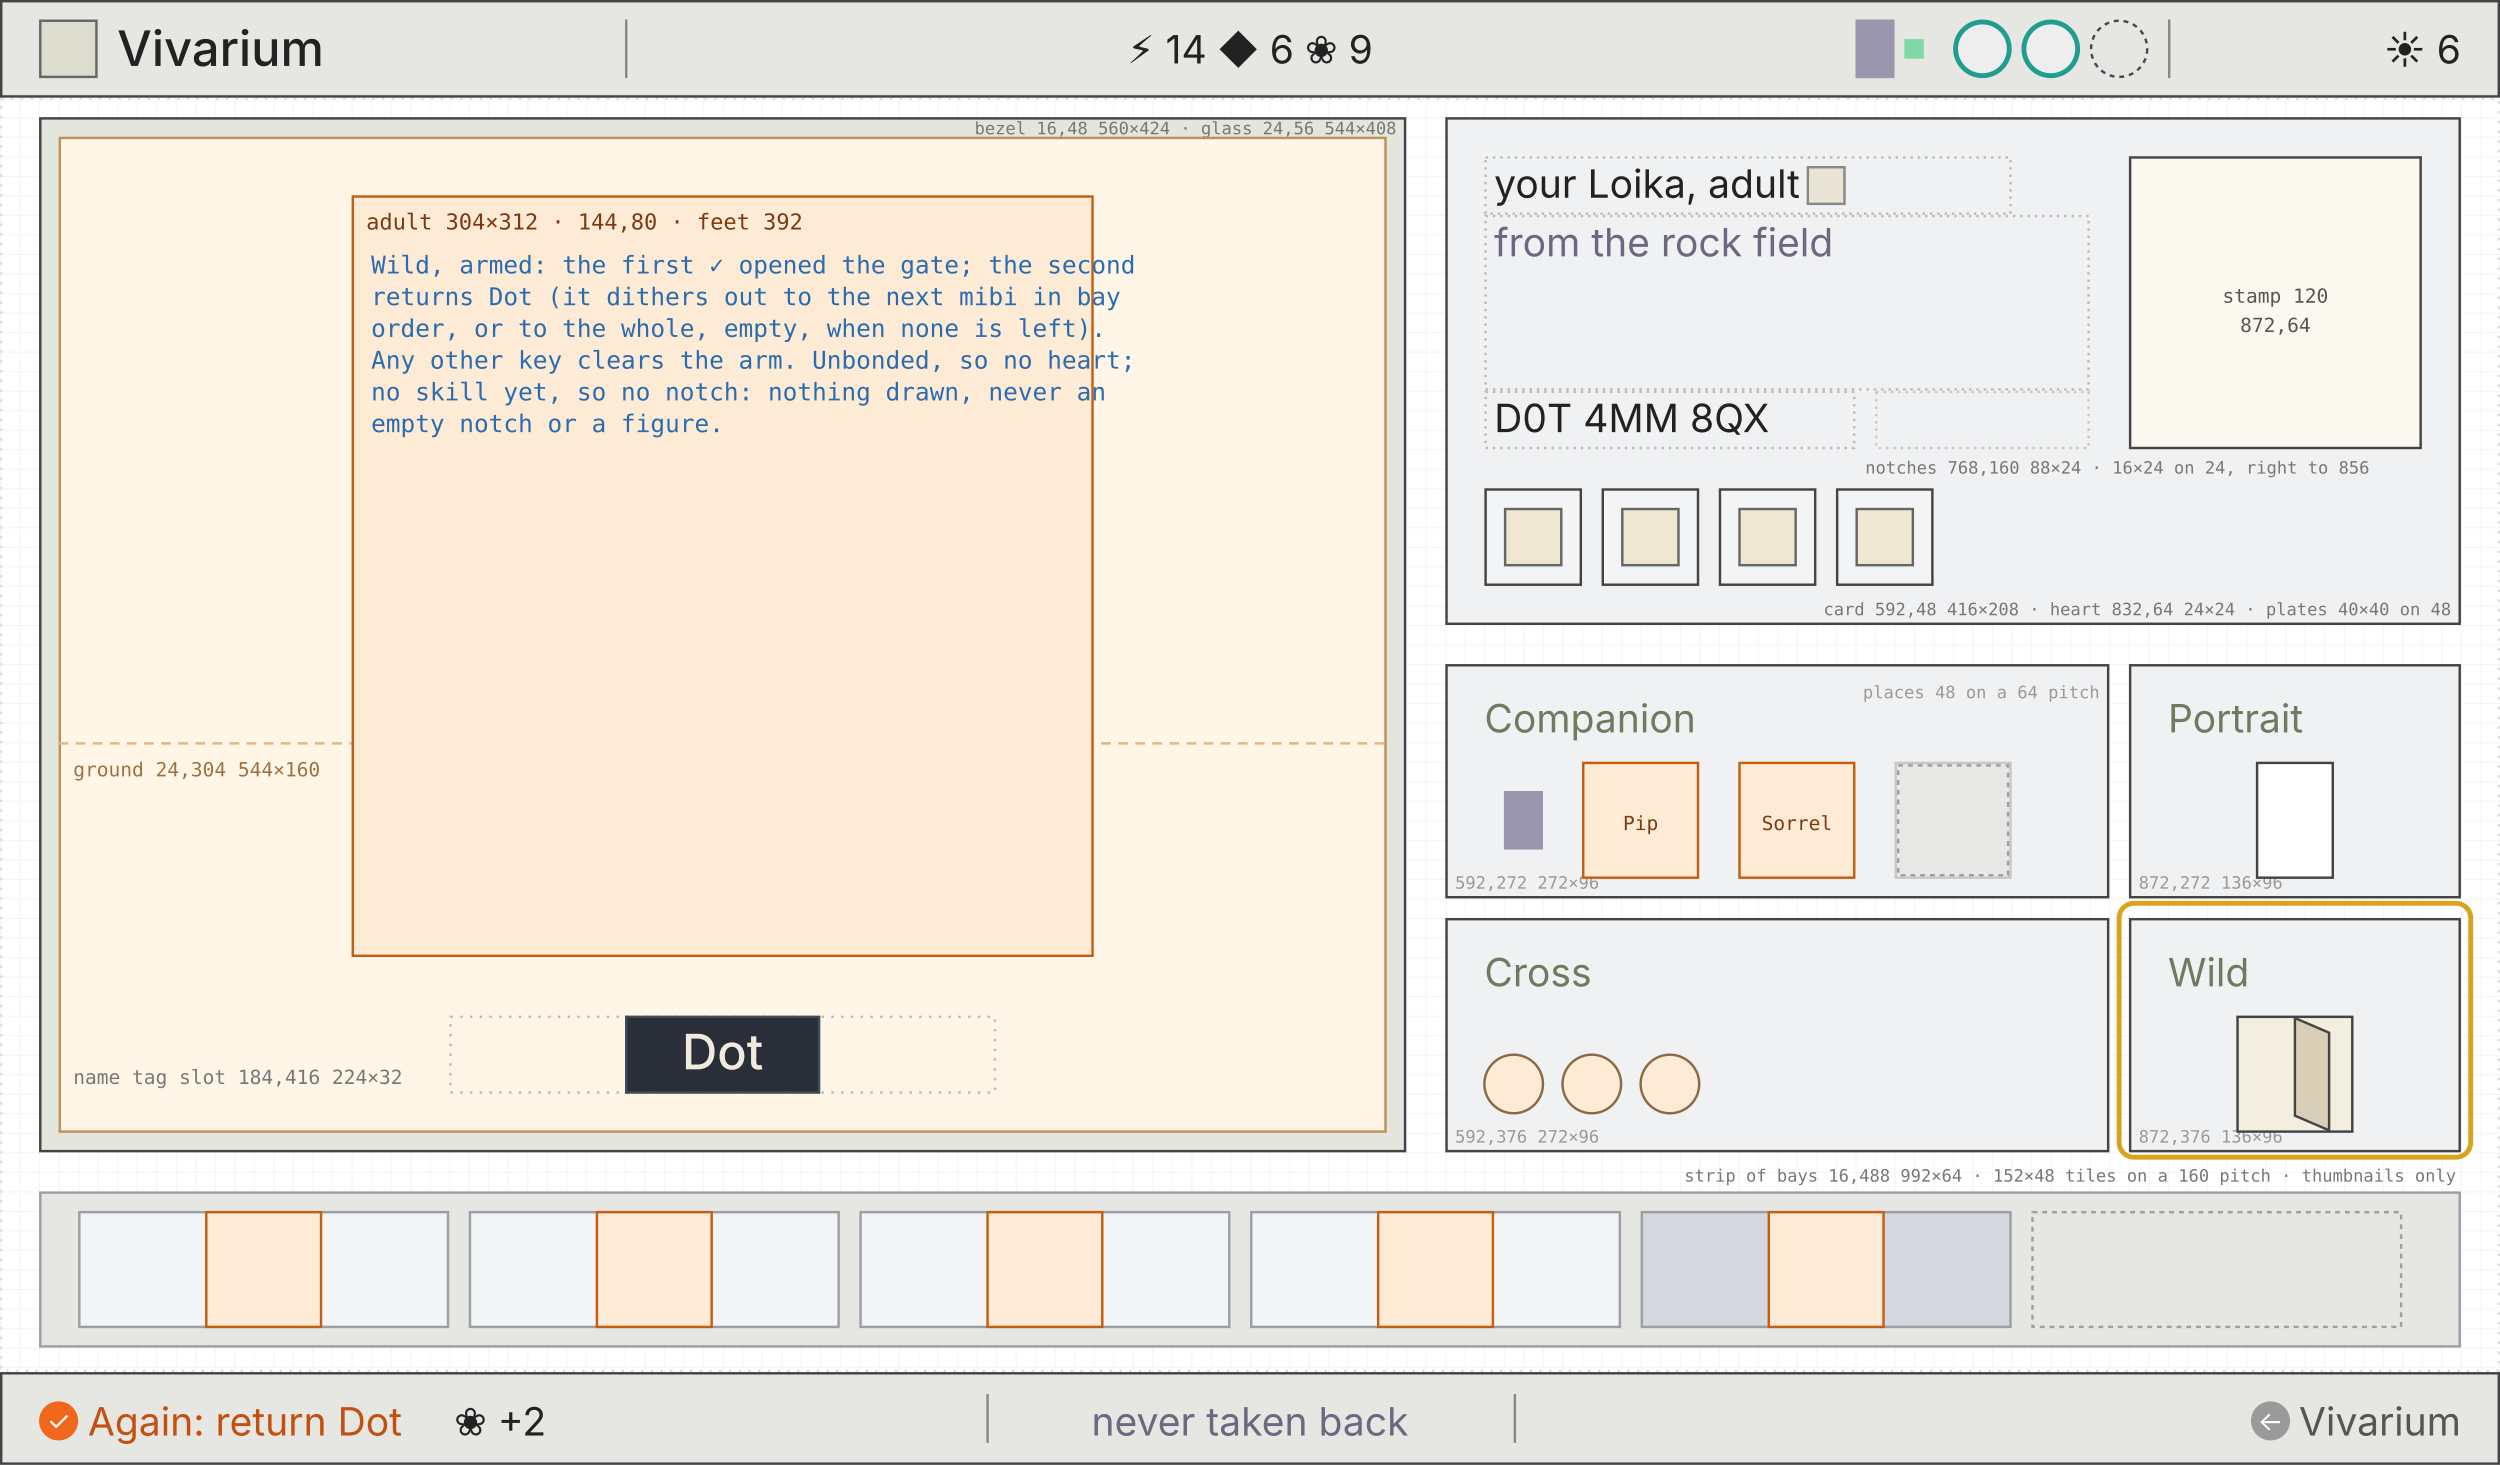
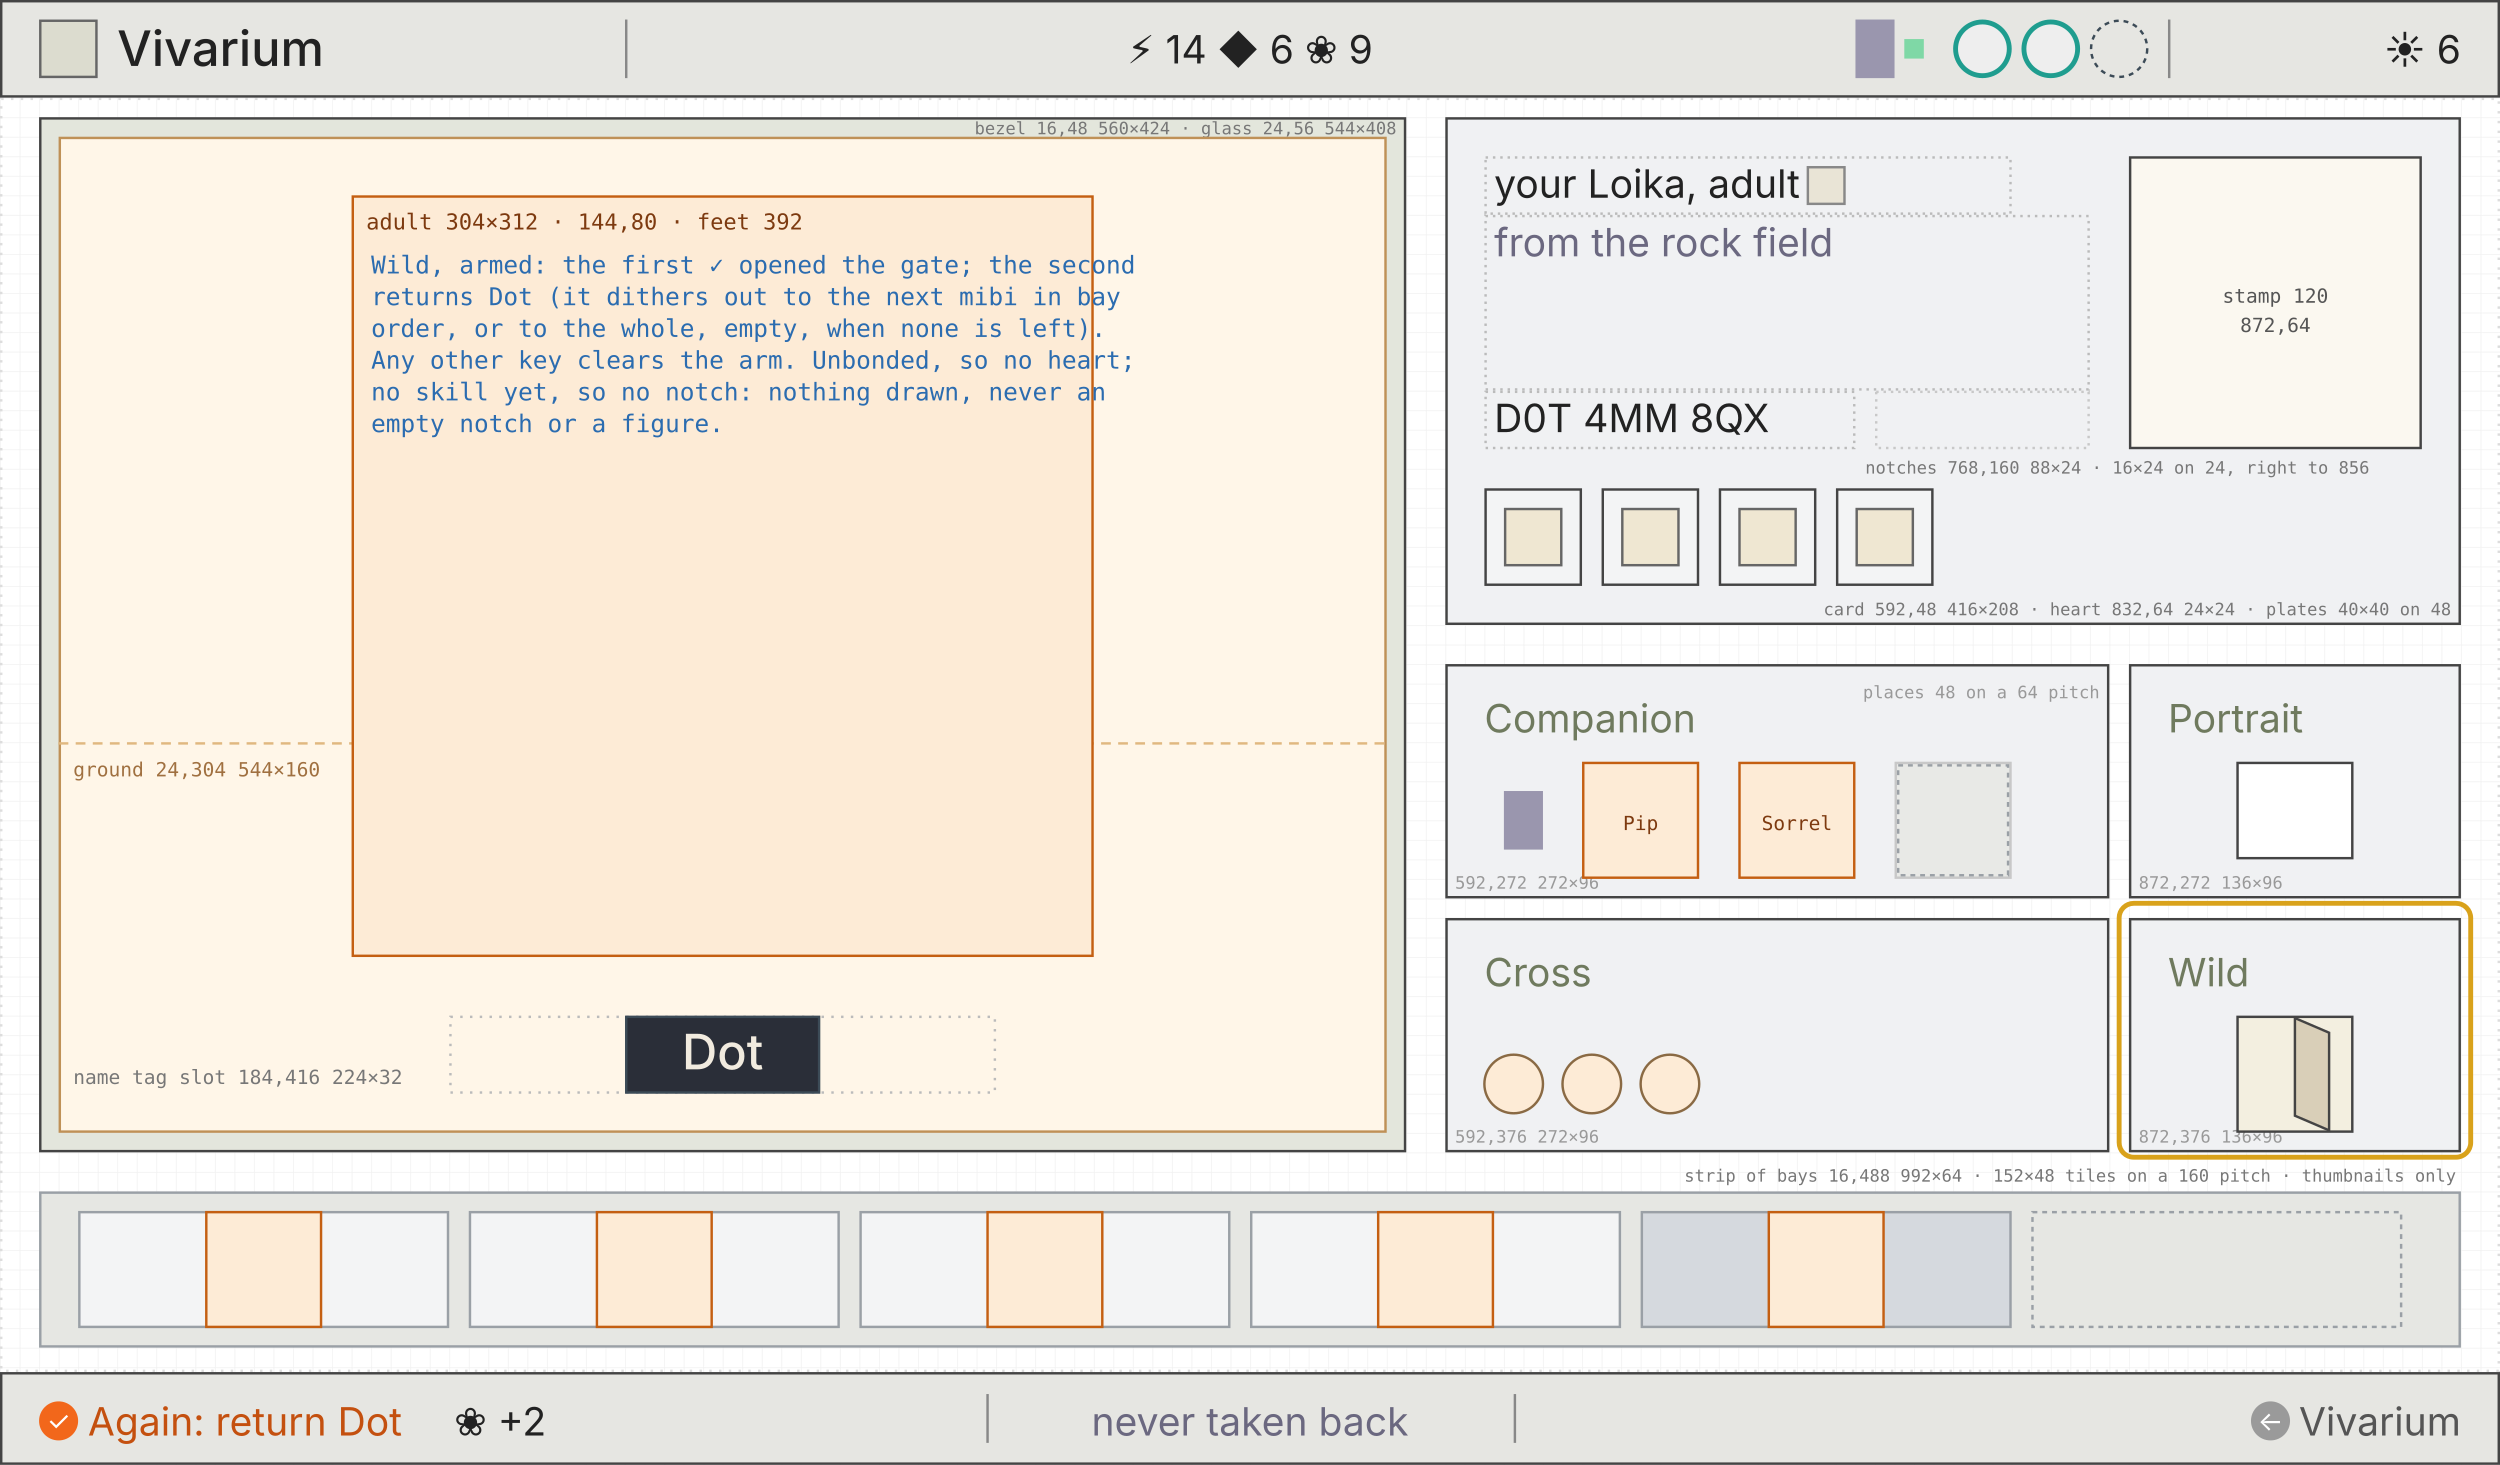
<svg xmlns="http://www.w3.org/2000/svg" viewBox="0 0 1024 600" width="1024" height="600" font-family="Inter, sans-serif">
  <defs>
    <pattern id="g8" width="8" height="8" patternUnits="userSpaceOnUse">
      <path d="M8 0H0V8" fill="none" stroke="#efefef" stroke-width="0.5" />
    </pattern>
  </defs>
  <rect width="1024" height="600" fill="#ffffff" />
  <rect width="1024" height="600" fill="url(#g8)" />
  <rect x="0.5" y="40.5" width="1023" height="521" fill="none" stroke="#ddd" stroke-width="1" stroke-dasharray="1 3" />
  <rect x="16.5" y="48.5" width="559" height="423" fill="#e3e6dc" stroke="#444" stroke-width="1" />
  <text x="572" y="55" font-size="7" fill="#777" text-anchor="end" font-family="DejaVu Sans Mono, ui-monospace, monospace">bezel 16,48 560×424 · glass 24,56 544×408</text>
  <rect x="24.5" y="56.5" width="543" height="407" fill="#fff6e8" stroke="#bf9157" stroke-width="1" />
  <path d="M24 304.5L568 304.5" fill="none" stroke="#e0b880" stroke-width="1" stroke-dasharray="4 3" />
  <text x="30" y="318" font-size="8" fill="#a07040" font-family="DejaVu Sans Mono, ui-monospace, monospace">ground 24,304 544×160</text>
  <rect x="144.5" y="80.5" width="303" height="311" fill="#fdebd6" stroke="#c45f12" stroke-width="1" />
  <text x="150" y="94" font-size="9" fill="#7d3a10" font-family="DejaVu Sans Mono, ui-monospace, monospace">adult 304×312 · 144,80 · feet 392</text>
  <text x="152" y="112" font-size="10" fill="#2b6cb0" font-family="DejaVu Sans Mono, ui-monospace, monospace">Wild, armed: the first ✓ opened the gate; the second</text>
  <text x="152" y="125" font-size="10" fill="#2b6cb0" font-family="DejaVu Sans Mono, ui-monospace, monospace">returns Dot (it dithers out to the next mibi in bay</text>
  <text x="152" y="138" font-size="10" fill="#2b6cb0" font-family="DejaVu Sans Mono, ui-monospace, monospace">order, or to the whole, empty, when none is left).</text>
  <text x="152" y="151" font-size="10" fill="#2b6cb0" font-family="DejaVu Sans Mono, ui-monospace, monospace">Any other key clears the arm. Unbonded, so no heart;</text>
  <text x="152" y="164" font-size="10" fill="#2b6cb0" font-family="DejaVu Sans Mono, ui-monospace, monospace">no skill yet, so no notch: nothing drawn, never an</text>
  <text x="152" y="177" font-size="10" fill="#2b6cb0" font-family="DejaVu Sans Mono, ui-monospace, monospace">empty notch or a figure.</text>
  <rect x="184.5" y="416.5" width="223" height="31" fill="none" stroke="#bbb" stroke-width="1" stroke-dasharray="1 3" />
  <rect x="256.5" y="416.5" width="79" height="31" fill="#2a2e38" stroke="#3c4b57" stroke-width="1" />
  <text x="296" y="438" font-size="20" fill="#f1ebdf" text-anchor="middle" font-weight="500">Dot</text>
  <text x="30" y="444" font-size="8" fill="#777" font-family="DejaVu Sans Mono, ui-monospace, monospace">name tag slot 184,416 224×32</text>
  <rect x="592.5" y="48.5" width="415" height="207" fill="#f0f1f3" stroke="#444" stroke-width="1" />
  <rect x="608.5" y="64.5" width="215" height="23" fill="none" stroke="#bbb" stroke-width="1" stroke-dasharray="1 2" />
  <text x="612" y="81" font-size="16" fill="#222">your Loika, adult</text>
  <rect x="740.5" y="68.5" width="15" height="15" fill="#e9e4d6" stroke="#888" stroke-width="1" />
  <rect x="608.5" y="88.5" width="247" height="71" fill="none" stroke="#bbb" stroke-width="1" stroke-dasharray="1 2" />
  <text x="612" y="105" font-size="16" fill="#6b6880">from the rock field</text>
  <rect x="608.5" y="160.5" width="151" height="23" fill="none" stroke="#bbb" stroke-width="1" stroke-dasharray="1 2" />
  <text x="612" y="177" font-size="16" fill="#222">D0T 4MM 8QX</text>
  <rect x="768.5" y="160.5" width="87" height="23" fill="none" stroke="#c8c8c8" stroke-width="1" stroke-dasharray="1 2" />
  <text x="764" y="194" font-size="7" fill="#777" font-family="DejaVu Sans Mono, ui-monospace, monospace">notches 768,160 88×24 · 16×24 on 24, right to 856</text>
  <rect x="872.5" y="64.5" width="119" height="119" fill="#fbf8f0" stroke="#444" stroke-width="1" />
  <text x="932" y="124" font-size="8" fill="#555" text-anchor="middle" font-family="DejaVu Sans Mono, ui-monospace, monospace">stamp 120</text>
  <text x="932" y="136" font-size="8" fill="#555" text-anchor="middle" font-family="DejaVu Sans Mono, ui-monospace, monospace">872,64</text>
  <rect x="608.5" y="200.5" width="39" height="39" fill="#f3f4f5" stroke="#444" stroke-width="1" />
  <rect x="616.5" y="208.5" width="23" height="23" fill="#efe7d2" stroke="#666" stroke-width="1" />
  <rect x="656.5" y="200.5" width="39" height="39" fill="#f3f4f5" stroke="#444" stroke-width="1" />
  <rect x="664.5" y="208.5" width="23" height="23" fill="#efe7d2" stroke="#666" stroke-width="1" />
  <rect x="704.5" y="200.5" width="39" height="39" fill="#f3f4f5" stroke="#444" stroke-width="1" />
  <rect x="712.5" y="208.5" width="23" height="23" fill="#efe7d2" stroke="#666" stroke-width="1" />
  <rect x="752.5" y="200.5" width="39" height="39" fill="#f3f4f5" stroke="#444" stroke-width="1" />
  <rect x="760.5" y="208.5" width="23" height="23" fill="#efe7d2" stroke="#666" stroke-width="1" />
  <text x="1004" y="252" font-size="7" fill="#777" text-anchor="end" font-family="DejaVu Sans Mono, ui-monospace, monospace">card 592,48 416×208 · heart 832,64 24×24 · plates 40×40 on 48</text>
  <rect x="592.5" y="272.5" width="271" height="95" fill="#f0f1f3" stroke="#444" stroke-width="1" />
  <text x="608" y="300" font-size="16" fill="#6f7a5e">Companion</text>
  <text x="596" y="364" font-size="7" fill="#999" font-family="DejaVu Sans Mono, ui-monospace, monospace">592,272 272×96</text>
  <path d="M616 324h16v24h-16z" fill="#9a96ae" />
  <rect x="648.5" y="312.5" width="47" height="47" fill="#fdebd6" stroke="#c45f12" stroke-width="1" />
  <text x="672" y="340" font-size="8" fill="#7d3a10" text-anchor="middle" font-family="DejaVu Sans Mono, ui-monospace, monospace">Pip</text>
  <rect x="712.5" y="312.5" width="47" height="47" fill="#fdebd6" stroke="#c45f12" stroke-width="1" />
  <text x="736" y="340" font-size="8" fill="#7d3a10" text-anchor="middle" font-family="DejaVu Sans Mono, ui-monospace, monospace">Sorrel</text>
  <rect x="776.5" y="312.5" width="47" height="47" fill="#e8e9e6" stroke="#c8c8c8" stroke-width="1" />
  <rect x="777.5" y="313.5" width="45" height="45" fill="none" stroke="#9aa0a6" stroke-width="1" stroke-dasharray="2 2" />
  <text x="860" y="286" font-size="7" fill="#999" text-anchor="end" font-family="DejaVu Sans Mono, ui-monospace, monospace">places 48 on a 64 pitch</text>
  <rect x="872.5" y="272.5" width="135" height="95" fill="#f0f1f3" stroke="#444" stroke-width="1" />
  <text x="888" y="300" font-size="16" fill="#6f7a5e">Portrait</text>
  <text x="876" y="364" font-size="7" fill="#999" font-family="DejaVu Sans Mono, ui-monospace, monospace">872,272 136×96</text>
-   <rect x="924.5" y="312.5" width="31" height="47" fill="#ffffff" stroke="#444" stroke-width="1" />
+   <rect x="916.5" y="312.5" width="47" height="39" fill="#ffffff" stroke="#444" stroke-width="1" />
  <rect x="592.5" y="376.5" width="271" height="95" fill="#f0f1f3" stroke="#444" stroke-width="1" />
  <text x="608" y="404" font-size="16" fill="#6f7a5e">Cross</text>
  <text x="596" y="468" font-size="7" fill="#999" font-family="DejaVu Sans Mono, ui-monospace, monospace">592,376 272×96</text>
  <circle cx="620" cy="444" r="12" fill="#fdebd6" stroke="#8a6a44" stroke-width="1" />
  <circle cx="652" cy="444" r="12" fill="#fdebd6" stroke="#8a6a44" stroke-width="1" />
  <circle cx="684" cy="444" r="12" fill="#fdebd6" stroke="#8a6a44" stroke-width="1" />
  <rect x="872.5" y="376.5" width="135" height="95" fill="#f0f1f3" stroke="#444" stroke-width="1" />
  <text x="888" y="404" font-size="16" fill="#6f7a5e">Wild</text>
  <text x="876" y="468" font-size="7" fill="#999" font-family="DejaVu Sans Mono, ui-monospace, monospace">872,376 136×96</text>
  <rect x="916.5" y="416.5" width="47" height="47" fill="#f3efe0" stroke="#444" stroke-width="1" />
  <path d="M940 417l14 6v40l-14 -6z" fill="#d9cfb8" stroke="#444" stroke-width="1" />
  <rect x="868" y="370" width="144" height="104" rx="6" fill="none" stroke="#d9a21b" stroke-width="2" />
  <rect x="16.5" y="488.5" width="991" height="63" fill="#e6e7e3" stroke="#9aa0a6" stroke-width="1" />
  <rect x="32.5" y="496.5" width="151" height="47" fill="#f3f4f5" stroke="#9aa0a6" stroke-width="1" />
  <rect x="84.5" y="496.5" width="47" height="47" fill="#fdebd6" stroke="#c45f12" stroke-width="1" />
  <rect x="192.5" y="496.5" width="151" height="47" fill="#f3f4f5" stroke="#9aa0a6" stroke-width="1" />
  <rect x="244.5" y="496.5" width="47" height="47" fill="#fdebd6" stroke="#c45f12" stroke-width="1" />
  <rect x="352.5" y="496.5" width="151" height="47" fill="#f3f4f5" stroke="#9aa0a6" stroke-width="1" />
  <rect x="404.5" y="496.5" width="47" height="47" fill="#fdebd6" stroke="#c45f12" stroke-width="1" />
  <rect x="512.5" y="496.5" width="151" height="47" fill="#f3f4f5" stroke="#9aa0a6" stroke-width="1" />
  <rect x="564.5" y="496.5" width="47" height="47" fill="#fdebd6" stroke="#c45f12" stroke-width="1" />
  <rect x="672.5" y="496.5" width="151" height="47" fill="#d5d9de" stroke="#9aa0a6" stroke-width="1" />
  <rect x="724.5" y="496.5" width="47" height="47" fill="#fdebd6" stroke="#c45f12" stroke-width="1" />
  <rect x="832.5" y="496.5" width="151" height="47" fill="none" stroke="#9aa0a6" stroke-width="1" stroke-dasharray="2 2" />
  <text x="1006" y="484" font-size="7" fill="#777" text-anchor="end" font-family="DejaVu Sans Mono, ui-monospace, monospace">strip of bays 16,488 992×64 · 152×48 tiles on a 160 pitch · thumbnails only</text>
  <rect x="0.5" y="0.5" width="1023" height="39" fill="#e6e6e2" stroke="#444" stroke-width="1" />
  <rect x="16.5" y="8.5" width="23" height="23" fill="#dcdccf" stroke="#666" stroke-width="1" />
  <text x="48" y="27" font-size="20" fill="#222" font-weight="500">Vivarium</text>
  <path d="M256 8h1v24h-1z" fill="#888" />
  <path d="M888 8h1v24h-1z" fill="#888" />
  <text x="512" y="26" font-size="16" fill="#222" text-anchor="middle">⚡ 14   ◆ 6   ❀ 9</text>
  <path d="M760 8h16v24h-16z" fill="#9a96ae" />
  <path d="M780 16h8v8h-8z" fill="#7fd8a6" />
  <circle cx="812" cy="20" r="11" fill="#eee" stroke="#1f9d8f" stroke-width="2" />
  <circle cx="840" cy="20" r="11" fill="#eee" stroke="#1f9d8f" stroke-width="2" />
  <circle cx="868" cy="20" r="11.5" fill="none" stroke="#3c4b57" stroke-width="1" stroke-dasharray="2 2" />
  <text x="1008" y="26" font-size="16" fill="#222" text-anchor="end">☀ 6</text>
  <rect x="0.5" y="562.5" width="1023" height="37" fill="#e6e6e2" stroke="#444" stroke-width="1" />
  <path d="M404 571h1v20h-1z" fill="#888" />
  <path d="M620 571h1v20h-1z" fill="#888" />
  <circle cx="24" cy="582" r="8" fill="#f2671b" />
  <text x="24" y="586" font-size="11" fill="#fff" text-anchor="middle">✓</text>
  <text x="36" y="588" font-size="16" fill="#c4500f">Again: return Dot</text>
  <text x="186" y="588" font-size="16" fill="#222">❀ +2</text>
  <text x="512" y="588" font-size="16" fill="#6b6880" text-anchor="middle">never taken back</text>
  <circle cx="930" cy="582" r="8" fill="#9a9a9a" />
  <text x="930" y="586" font-size="11" fill="#fff" text-anchor="middle">←</text>
  <text x="1008" y="588" font-size="16" fill="#555" text-anchor="end">Vivarium</text>
</svg>
